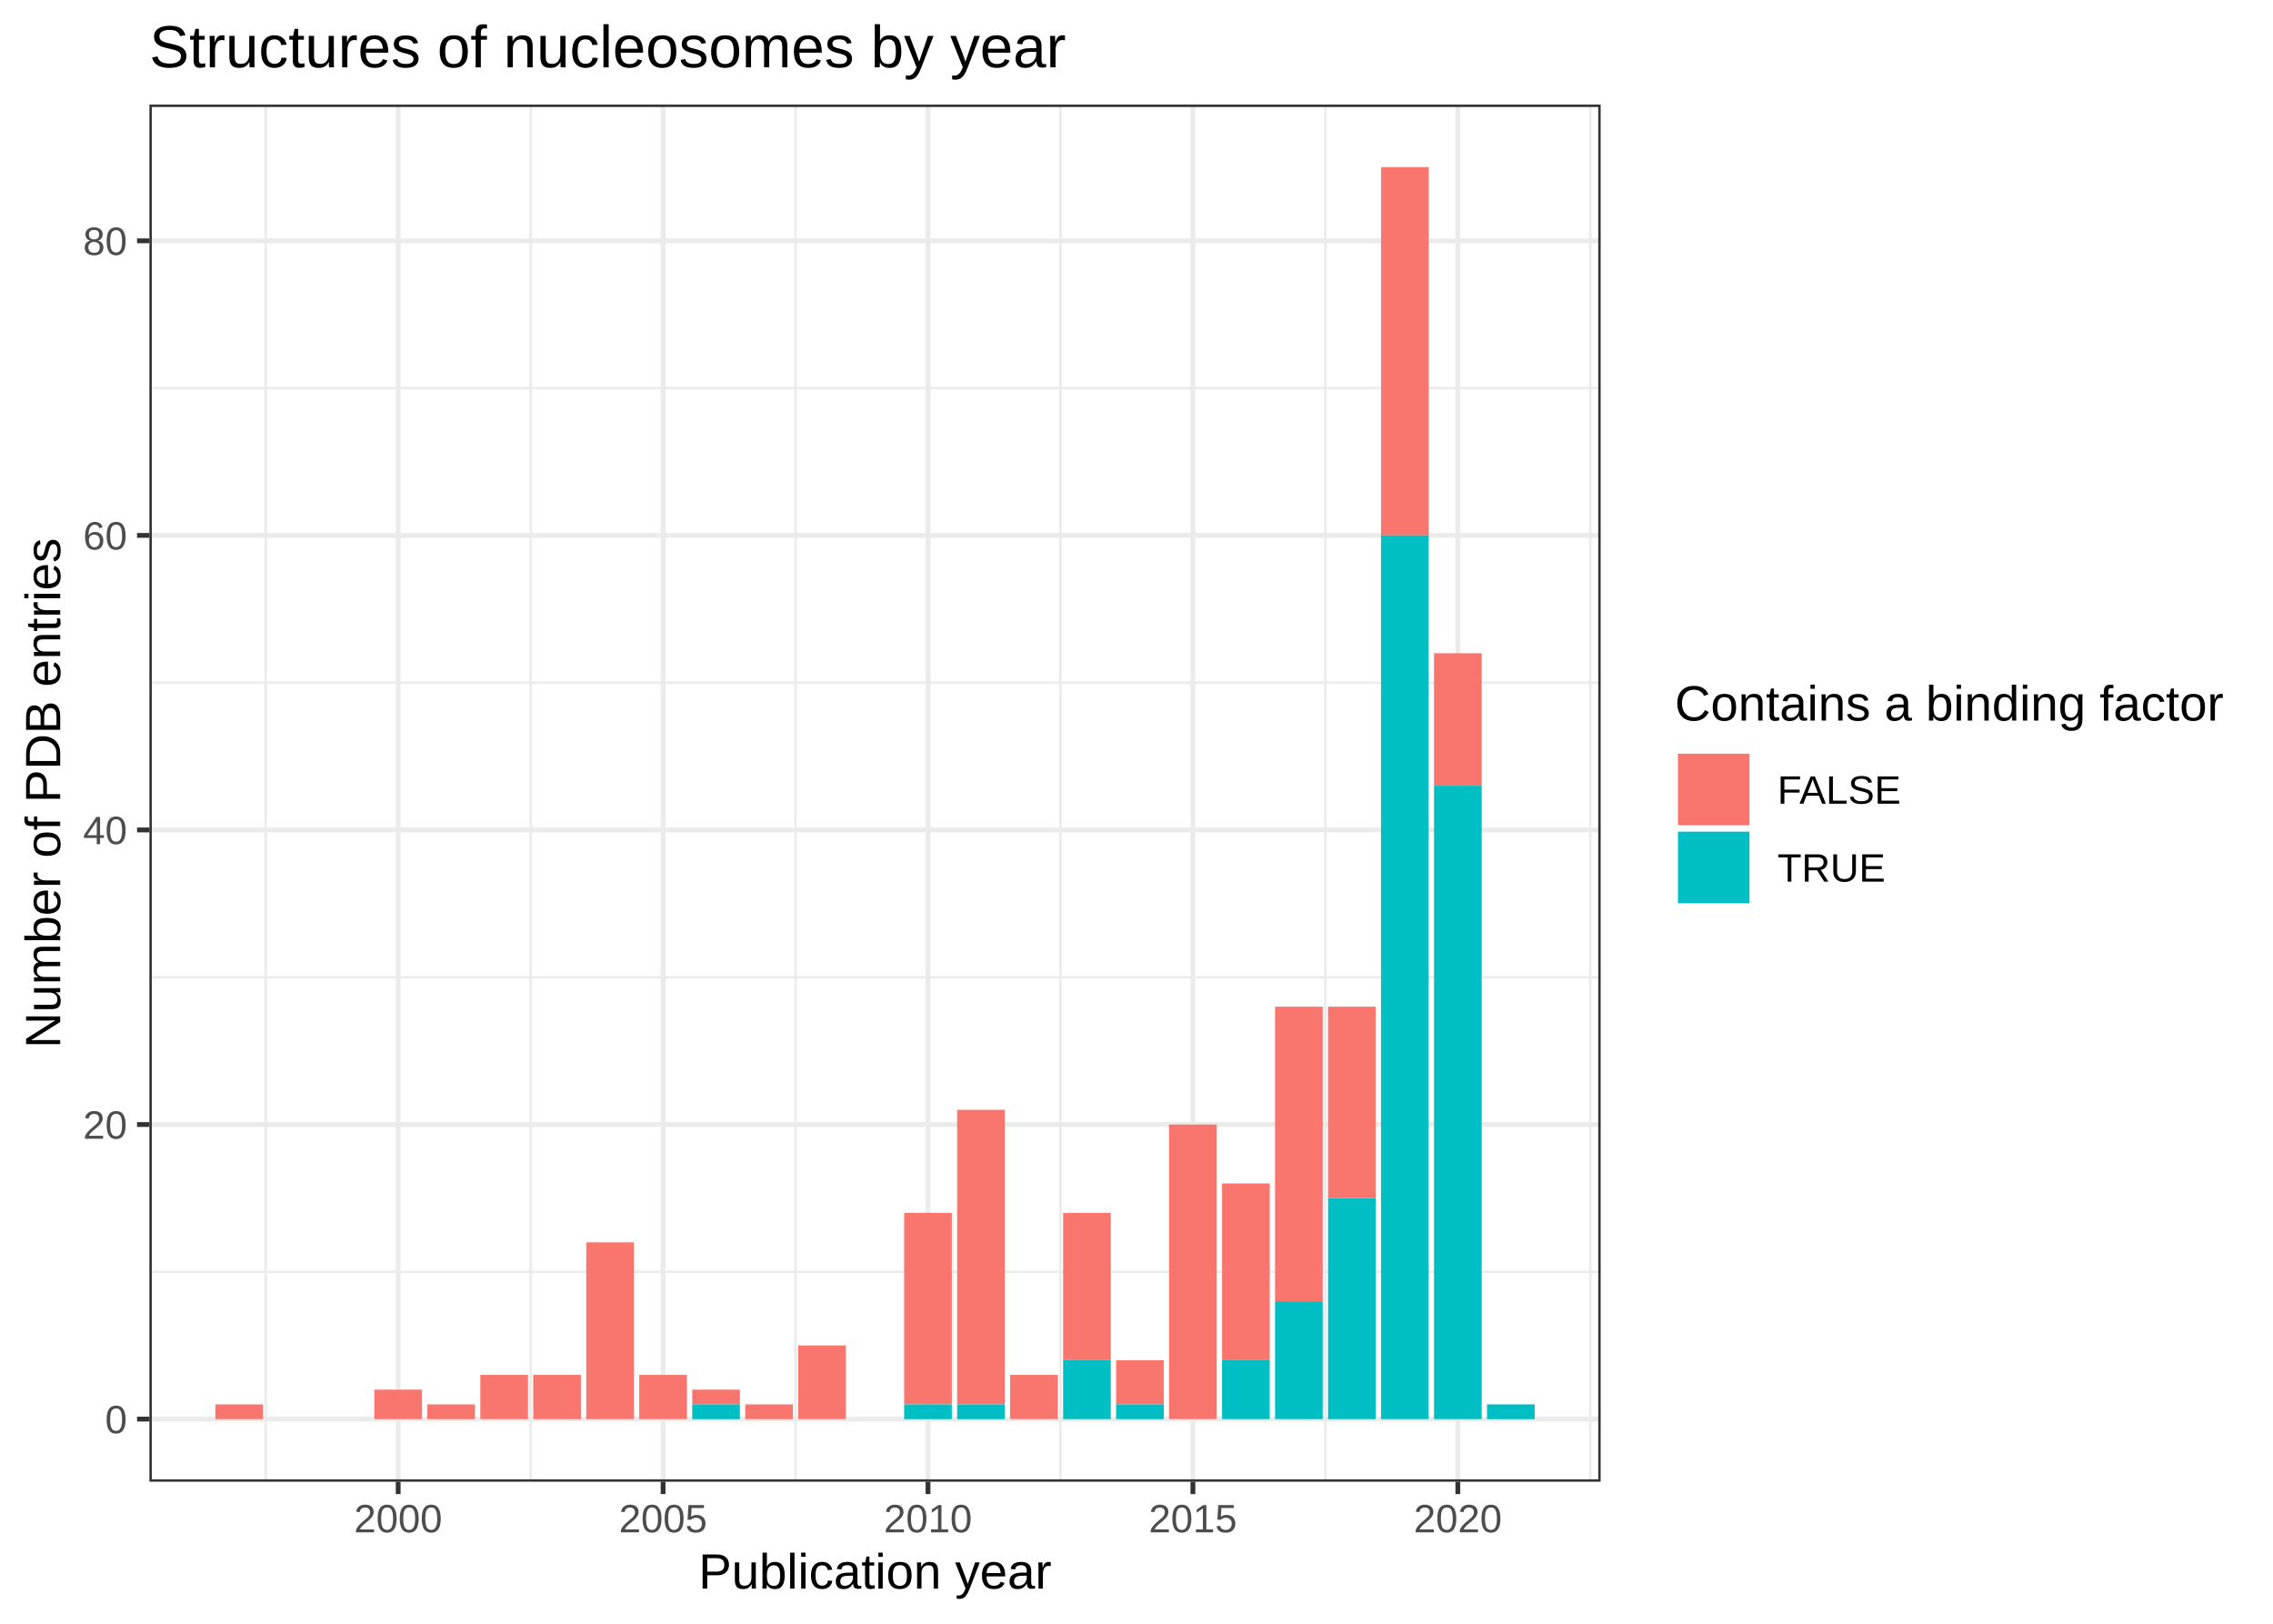
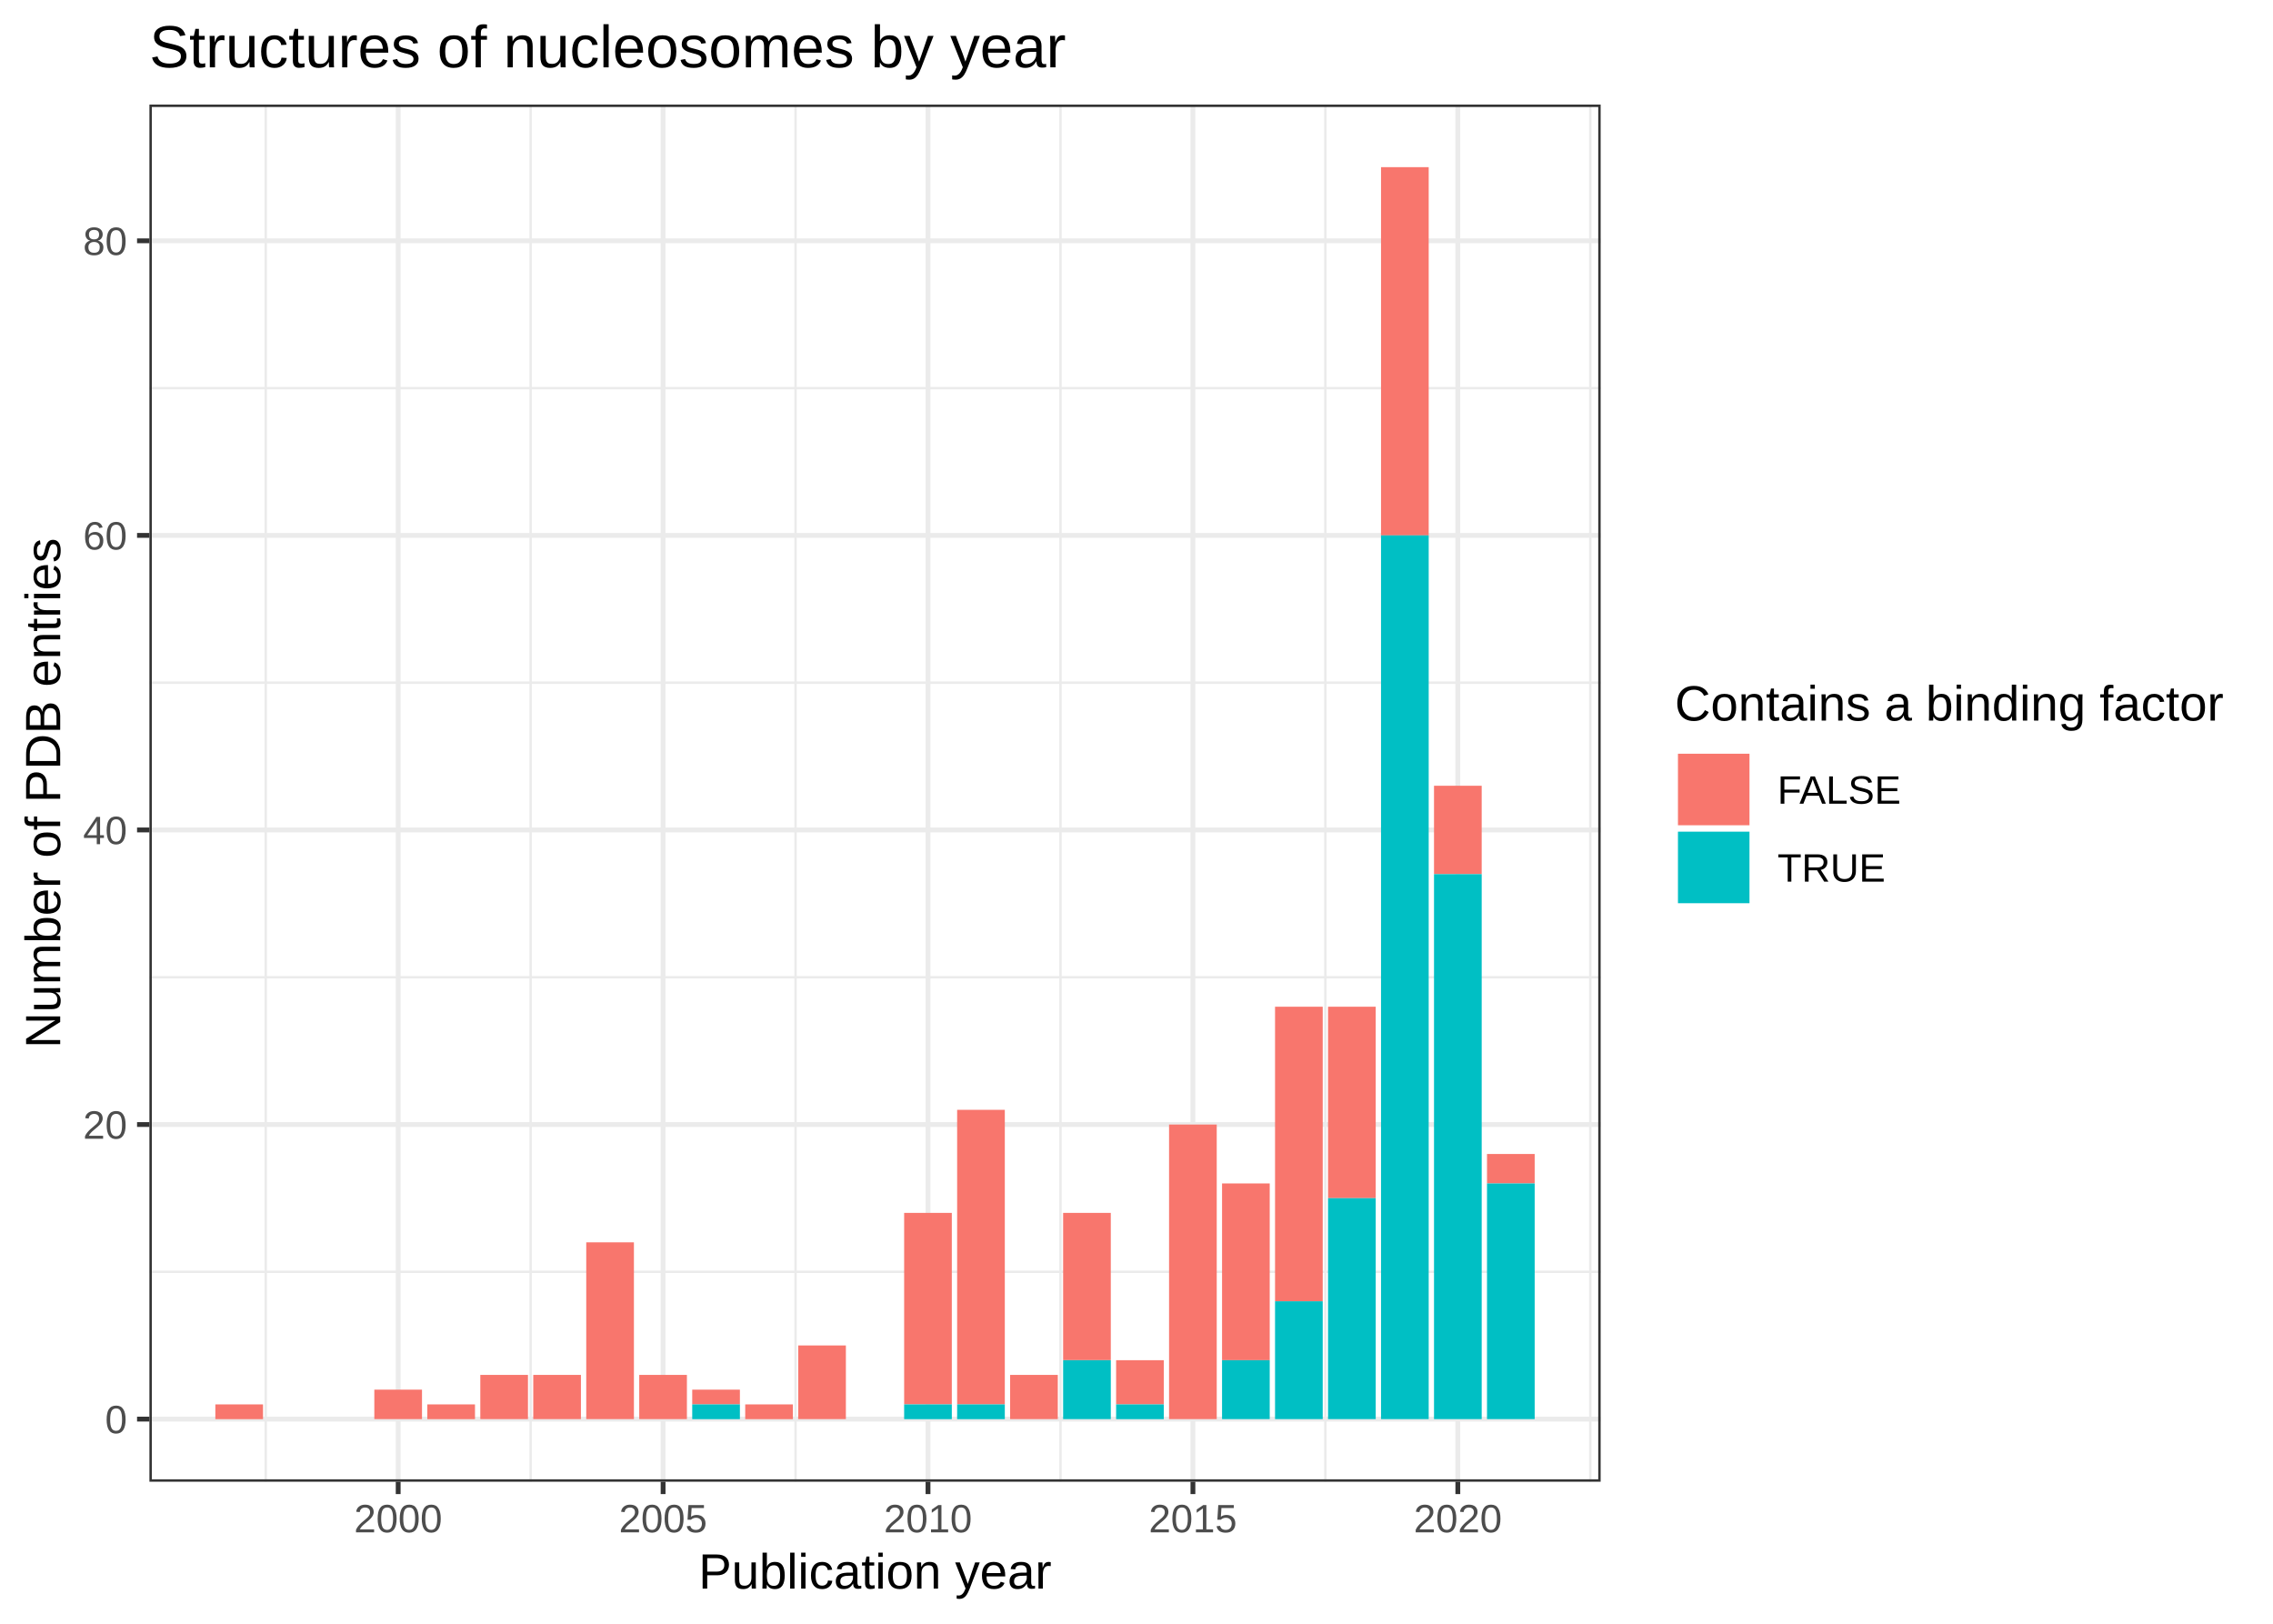
<svg xmlns="http://www.w3.org/2000/svg" viewBox="0 0 504.00 360.00">
  <defs>
    <style type="text/css">
    line, polyline, polygon, path, rect, circle {
      fill: none;
      stroke: #000000;
      stroke-linecap: round;
      stroke-linejoin: round;
      stroke-miterlimit: 10.00;
    }
  </style>
  </defs>
  <rect width="100%" height="100%" style="stroke: none; fill: #FFFFFF;" />
  <rect x="0" y="0" width="504.00" height="360.00" style="stroke-width: 1.07; stroke: #FFFFFF; fill: #FFFFFF;" />
  <defs>
    <clipPath id="cpMzMuMTN8MzU0LjkyfDMyOC41MXwyMy4xOQ==">
      <rect x="33.13" y="23.19" width="321.79" height="305.32" />
    </clipPath>
  </defs>
  <rect x="33.13" y="23.19" width="321.79" height="305.32" style="stroke-width: 1.07; stroke: none; fill: #FFFFFF;" clip-path="url(#cpMzMuMTN8MzU0LjkyfDMyOC41MXwyMy4xOQ==)" />
  <polyline points="33.13,281.98 354.92,281.98 " style="stroke-width: 0.53; stroke: #EBEBEB; stroke-linecap: butt;" clip-path="url(#cpMzMuMTN8MzU0LjkyfDMyOC41MXwyMy4xOQ==)" />
  <polyline points="33.13,216.67 354.92,216.67 " style="stroke-width: 0.53; stroke: #EBEBEB; stroke-linecap: butt;" clip-path="url(#cpMzMuMTN8MzU0LjkyfDMyOC41MXwyMy4xOQ==)" />
  <polyline points="33.13,151.36 354.92,151.36 " style="stroke-width: 0.53; stroke: #EBEBEB; stroke-linecap: butt;" clip-path="url(#cpMzMuMTN8MzU0LjkyfDMyOC41MXwyMy4xOQ==)" />
  <polyline points="33.13,86.05 354.92,86.05 " style="stroke-width: 0.53; stroke: #EBEBEB; stroke-linecap: butt;" clip-path="url(#cpMzMuMTN8MzU0LjkyfDMyOC41MXwyMy4xOQ==)" />
  <polyline points="58.92,328.51 58.92,23.19 " style="stroke-width: 0.53; stroke: #EBEBEB; stroke-linecap: butt;" clip-path="url(#cpMzMuMTN8MzU0LjkyfDMyOC41MXwyMy4xOQ==)" />
  <polyline points="117.66,328.51 117.66,23.19 " style="stroke-width: 0.53; stroke: #EBEBEB; stroke-linecap: butt;" clip-path="url(#cpMzMuMTN8MzU0LjkyfDMyOC41MXwyMy4xOQ==)" />
  <polyline points="176.40,328.51 176.40,23.19 " style="stroke-width: 0.53; stroke: #EBEBEB; stroke-linecap: butt;" clip-path="url(#cpMzMuMTN8MzU0LjkyfDMyOC41MXwyMy4xOQ==)" />
  <polyline points="235.14,328.51 235.14,23.19 " style="stroke-width: 0.53; stroke: #EBEBEB; stroke-linecap: butt;" clip-path="url(#cpMzMuMTN8MzU0LjkyfDMyOC41MXwyMy4xOQ==)" />
  <polyline points="293.88,328.51 293.88,23.19 " style="stroke-width: 0.53; stroke: #EBEBEB; stroke-linecap: butt;" clip-path="url(#cpMzMuMTN8MzU0LjkyfDMyOC41MXwyMy4xOQ==)" />
  <polyline points="352.62,328.51 352.62,23.19 " style="stroke-width: 0.53; stroke: #EBEBEB; stroke-linecap: butt;" clip-path="url(#cpMzMuMTN8MzU0LjkyfDMyOC41MXwyMy4xOQ==)" />
  <polyline points="33.13,314.63 354.92,314.63 " style="stroke-width: 1.07; stroke: #EBEBEB; stroke-linecap: butt;" clip-path="url(#cpMzMuMTN8MzU0LjkyfDMyOC41MXwyMy4xOQ==)" />
  <polyline points="33.13,249.32 354.92,249.32 " style="stroke-width: 1.07; stroke: #EBEBEB; stroke-linecap: butt;" clip-path="url(#cpMzMuMTN8MzU0LjkyfDMyOC41MXwyMy4xOQ==)" />
  <polyline points="33.13,184.01 354.92,184.01 " style="stroke-width: 1.07; stroke: #EBEBEB; stroke-linecap: butt;" clip-path="url(#cpMzMuMTN8MzU0LjkyfDMyOC41MXwyMy4xOQ==)" />
  <polyline points="33.13,118.70 354.92,118.70 " style="stroke-width: 1.07; stroke: #EBEBEB; stroke-linecap: butt;" clip-path="url(#cpMzMuMTN8MzU0LjkyfDMyOC41MXwyMy4xOQ==)" />
  <polyline points="33.13,53.39 354.92,53.39 " style="stroke-width: 1.07; stroke: #EBEBEB; stroke-linecap: butt;" clip-path="url(#cpMzMuMTN8MzU0LjkyfDMyOC41MXwyMy4xOQ==)" />
  <polyline points="88.29,328.51 88.29,23.19 " style="stroke-width: 1.07; stroke: #EBEBEB; stroke-linecap: butt;" clip-path="url(#cpMzMuMTN8MzU0LjkyfDMyOC41MXwyMy4xOQ==)" />
  <polyline points="147.03,328.51 147.03,23.19 " style="stroke-width: 1.07; stroke: #EBEBEB; stroke-linecap: butt;" clip-path="url(#cpMzMuMTN8MzU0LjkyfDMyOC41MXwyMy4xOQ==)" />
  <polyline points="205.77,328.51 205.77,23.19 " style="stroke-width: 1.07; stroke: #EBEBEB; stroke-linecap: butt;" clip-path="url(#cpMzMuMTN8MzU0LjkyfDMyOC41MXwyMy4xOQ==)" />
  <polyline points="264.51,328.51 264.51,23.19 " style="stroke-width: 1.07; stroke: #EBEBEB; stroke-linecap: butt;" clip-path="url(#cpMzMuMTN8MzU0LjkyfDMyOC41MXwyMy4xOQ==)" />
  <polyline points="323.25,328.51 323.25,23.19 " style="stroke-width: 1.07; stroke: #EBEBEB; stroke-linecap: butt;" clip-path="url(#cpMzMuMTN8MzU0LjkyfDMyOC41MXwyMy4xOQ==)" />
  <rect x="47.75" y="311.37" width="10.57" height="3.27" style="stroke-width: 1.07; stroke: none; stroke-linecap: square; stroke-linejoin: miter; fill: #F8766D;" clip-path="url(#cpMzMuMTN8MzU0LjkyfDMyOC41MXwyMy4xOQ==)" />
  <rect x="83.00" y="308.10" width="10.57" height="6.53" style="stroke-width: 1.07; stroke: none; stroke-linecap: square; stroke-linejoin: miter; fill: #F8766D;" clip-path="url(#cpMzMuMTN8MzU0LjkyfDMyOC41MXwyMy4xOQ==)" />
  <rect x="94.75" y="311.37" width="10.57" height="3.27" style="stroke-width: 1.07; stroke: none; stroke-linecap: square; stroke-linejoin: miter; fill: #F8766D;" clip-path="url(#cpMzMuMTN8MzU0LjkyfDMyOC41MXwyMy4xOQ==)" />
  <rect x="106.50" y="304.83" width="10.57" height="9.80" style="stroke-width: 1.07; stroke: none; stroke-linecap: square; stroke-linejoin: miter; fill: #F8766D;" clip-path="url(#cpMzMuMTN8MzU0LjkyfDMyOC41MXwyMy4xOQ==)" />
  <rect x="118.24" y="304.83" width="10.57" height="9.80" style="stroke-width: 1.07; stroke: none; stroke-linecap: square; stroke-linejoin: miter; fill: #F8766D;" clip-path="url(#cpMzMuMTN8MzU0LjkyfDMyOC41MXwyMy4xOQ==)" />
  <rect x="129.99" y="275.44" width="10.57" height="39.19" style="stroke-width: 1.07; stroke: none; stroke-linecap: square; stroke-linejoin: miter; fill: #F8766D;" clip-path="url(#cpMzMuMTN8MzU0LjkyfDMyOC41MXwyMy4xOQ==)" />
  <rect x="141.74" y="304.83" width="10.57" height="9.80" style="stroke-width: 1.07; stroke: none; stroke-linecap: square; stroke-linejoin: miter; fill: #F8766D;" clip-path="url(#cpMzMuMTN8MzU0LjkyfDMyOC41MXwyMy4xOQ==)" />
  <rect x="153.49" y="308.10" width="10.57" height="3.27" style="stroke-width: 1.07; stroke: none; stroke-linecap: square; stroke-linejoin: miter; fill: #F8766D;" clip-path="url(#cpMzMuMTN8MzU0LjkyfDMyOC41MXwyMy4xOQ==)" />
  <rect x="165.24" y="311.37" width="10.57" height="3.27" style="stroke-width: 1.07; stroke: none; stroke-linecap: square; stroke-linejoin: miter; fill: #F8766D;" clip-path="url(#cpMzMuMTN8MzU0LjkyfDMyOC41MXwyMy4xOQ==)" />
  <rect x="176.99" y="298.30" width="10.57" height="16.33" style="stroke-width: 1.07; stroke: none; stroke-linecap: square; stroke-linejoin: miter; fill: #F8766D;" clip-path="url(#cpMzMuMTN8MzU0LjkyfDMyOC41MXwyMy4xOQ==)" />
  <rect x="200.48" y="268.91" width="10.57" height="42.45" style="stroke-width: 1.07; stroke: none; stroke-linecap: square; stroke-linejoin: miter; fill: #F8766D;" clip-path="url(#cpMzMuMTN8MzU0LjkyfDMyOC41MXwyMy4xOQ==)" />
  <rect x="212.23" y="246.06" width="10.57" height="65.31" style="stroke-width: 1.07; stroke: none; stroke-linecap: square; stroke-linejoin: miter; fill: #F8766D;" clip-path="url(#cpMzMuMTN8MzU0LjkyfDMyOC41MXwyMy4xOQ==)" />
  <rect x="223.98" y="304.83" width="10.57" height="9.80" style="stroke-width: 1.07; stroke: none; stroke-linecap: square; stroke-linejoin: miter; fill: #F8766D;" clip-path="url(#cpMzMuMTN8MzU0LjkyfDMyOC41MXwyMy4xOQ==)" />
  <rect x="235.73" y="268.91" width="10.57" height="32.65" style="stroke-width: 1.07; stroke: none; stroke-linecap: square; stroke-linejoin: miter; fill: #F8766D;" clip-path="url(#cpMzMuMTN8MzU0LjkyfDMyOC41MXwyMy4xOQ==)" />
  <rect x="247.48" y="301.57" width="10.57" height="9.80" style="stroke-width: 1.07; stroke: none; stroke-linecap: square; stroke-linejoin: miter; fill: #F8766D;" clip-path="url(#cpMzMuMTN8MzU0LjkyfDMyOC41MXwyMy4xOQ==)" />
  <rect x="259.22" y="249.32" width="10.57" height="65.31" style="stroke-width: 1.07; stroke: none; stroke-linecap: square; stroke-linejoin: miter; fill: #F8766D;" clip-path="url(#cpMzMuMTN8MzU0LjkyfDMyOC41MXwyMy4xOQ==)" />
  <rect x="270.97" y="262.38" width="10.57" height="39.19" style="stroke-width: 1.07; stroke: none; stroke-linecap: square; stroke-linejoin: miter; fill: #F8766D;" clip-path="url(#cpMzMuMTN8MzU0LjkyfDMyOC41MXwyMy4xOQ==)" />
  <rect x="282.72" y="223.20" width="10.57" height="65.31" style="stroke-width: 1.07; stroke: none; stroke-linecap: square; stroke-linejoin: miter; fill: #F8766D;" clip-path="url(#cpMzMuMTN8MzU0LjkyfDMyOC41MXwyMy4xOQ==)" />
  <rect x="294.47" y="223.20" width="10.57" height="42.45" style="stroke-width: 1.07; stroke: none; stroke-linecap: square; stroke-linejoin: miter; fill: #F8766D;" clip-path="url(#cpMzMuMTN8MzU0LjkyfDMyOC41MXwyMy4xOQ==)" />
  <rect x="306.22" y="37.06" width="10.57" height="81.64" style="stroke-width: 1.07; stroke: none; stroke-linecap: square; stroke-linejoin: miter; fill: #F8766D;" clip-path="url(#cpMzMuMTN8MzU0LjkyfDMyOC41MXwyMy4xOQ==)" />
-   <rect x="317.97" y="144.83" width="10.57" height="29.39" style="stroke-width: 1.07; stroke: none; stroke-linecap: square; stroke-linejoin: miter; fill: #F8766D;" clip-path="url(#cpMzMuMTN8MzU0LjkyfDMyOC41MXwyMy4xOQ==)" />
+   <rect x="317.97" y="174.21" width="10.57" height="19.59" style="stroke-width: 1.07; stroke: none; stroke-linecap: square; stroke-linejoin: miter; fill: #F8766D;" clip-path="url(#cpMzMuMTN8MzU0LjkyfDMyOC41MXwyMy4xOQ==)" />
+   <rect x="329.72" y="255.85" width="10.57" height="6.53" style="stroke-width: 1.07; stroke: none; stroke-linecap: square; stroke-linejoin: miter; fill: #F8766D;" clip-path="url(#cpMzMuMTN8MzU0LjkyfDMyOC41MXwyMy4xOQ==)" />
  <rect x="153.49" y="311.37" width="10.57" height="3.27" style="stroke-width: 1.07; stroke: none; stroke-linecap: square; stroke-linejoin: miter; fill: #00BFC4;" clip-path="url(#cpMzMuMTN8MzU0LjkyfDMyOC41MXwyMy4xOQ==)" />
  <rect x="200.48" y="311.37" width="10.57" height="3.27" style="stroke-width: 1.07; stroke: none; stroke-linecap: square; stroke-linejoin: miter; fill: #00BFC4;" clip-path="url(#cpMzMuMTN8MzU0LjkyfDMyOC41MXwyMy4xOQ==)" />
  <rect x="212.23" y="311.37" width="10.57" height="3.27" style="stroke-width: 1.07; stroke: none; stroke-linecap: square; stroke-linejoin: miter; fill: #00BFC4;" clip-path="url(#cpMzMuMTN8MzU0LjkyfDMyOC41MXwyMy4xOQ==)" />
  <rect x="235.73" y="301.57" width="10.57" height="13.06" style="stroke-width: 1.07; stroke: none; stroke-linecap: square; stroke-linejoin: miter; fill: #00BFC4;" clip-path="url(#cpMzMuMTN8MzU0LjkyfDMyOC41MXwyMy4xOQ==)" />
  <rect x="247.48" y="311.37" width="10.57" height="3.27" style="stroke-width: 1.07; stroke: none; stroke-linecap: square; stroke-linejoin: miter; fill: #00BFC4;" clip-path="url(#cpMzMuMTN8MzU0LjkyfDMyOC41MXwyMy4xOQ==)" />
  <rect x="270.97" y="301.57" width="10.57" height="13.06" style="stroke-width: 1.07; stroke: none; stroke-linecap: square; stroke-linejoin: miter; fill: #00BFC4;" clip-path="url(#cpMzMuMTN8MzU0LjkyfDMyOC41MXwyMy4xOQ==)" />
  <rect x="282.72" y="288.51" width="10.57" height="26.12" style="stroke-width: 1.07; stroke: none; stroke-linecap: square; stroke-linejoin: miter; fill: #00BFC4;" clip-path="url(#cpMzMuMTN8MzU0LjkyfDMyOC41MXwyMy4xOQ==)" />
  <rect x="294.47" y="265.65" width="10.57" height="48.98" style="stroke-width: 1.07; stroke: none; stroke-linecap: square; stroke-linejoin: miter; fill: #00BFC4;" clip-path="url(#cpMzMuMTN8MzU0LjkyfDMyOC41MXwyMy4xOQ==)" />
  <rect x="306.22" y="118.70" width="10.57" height="195.93" style="stroke-width: 1.07; stroke: none; stroke-linecap: square; stroke-linejoin: miter; fill: #00BFC4;" clip-path="url(#cpMzMuMTN8MzU0LjkyfDMyOC41MXwyMy4xOQ==)" />
-   <rect x="317.97" y="174.21" width="10.57" height="140.42" style="stroke-width: 1.07; stroke: none; stroke-linecap: square; stroke-linejoin: miter; fill: #00BFC4;" clip-path="url(#cpMzMuMTN8MzU0LjkyfDMyOC41MXwyMy4xOQ==)" />
-   <rect x="329.72" y="311.37" width="10.57" height="3.27" style="stroke-width: 1.07; stroke: none; stroke-linecap: square; stroke-linejoin: miter; fill: #00BFC4;" clip-path="url(#cpMzMuMTN8MzU0LjkyfDMyOC41MXwyMy4xOQ==)" />
+   <rect x="317.97" y="193.81" width="10.57" height="120.82" style="stroke-width: 1.07; stroke: none; stroke-linecap: square; stroke-linejoin: miter; fill: #00BFC4;" clip-path="url(#cpMzMuMTN8MzU0LjkyfDMyOC41MXwyMy4xOQ==)" />
+   <rect x="329.72" y="262.38" width="10.57" height="52.25" style="stroke-width: 1.07; stroke: none; stroke-linecap: square; stroke-linejoin: miter; fill: #00BFC4;" clip-path="url(#cpMzMuMTN8MzU0LjkyfDMyOC41MXwyMy4xOQ==)" />
  <rect x="33.13" y="23.19" width="321.79" height="305.32" style="stroke-width: 1.07; stroke: #333333;" clip-path="url(#cpMzMuMTN8MzU0LjkyfDMyOC41MXwyMy4xOQ==)" />
  <defs>
    <clipPath id="cpMC4wMHw1MDQuMDB8MzYwLjAwfDAuMDA=">
      <rect x="0.00" y="0.00" width="504.00" height="360.00" />
    </clipPath>
  </defs>
  <g clip-path="url(#cpMC4wMHw1MDQuMDB8MzYwLjAwfDAuMDA=)">
    <text x="23.30" y="317.78" style="font-size: 8.80px; fill: #4D4D4D; font-family: Arial;" textLength="4.89px" lengthAdjust="spacingAndGlyphs">0</text>
  </g>
  <g clip-path="url(#cpMC4wMHw1MDQuMDB8MzYwLjAwfDAuMDA=)">
    <text x="18.41" y="252.47" style="font-size: 8.80px; fill: #4D4D4D; font-family: Arial;" textLength="9.79px" lengthAdjust="spacingAndGlyphs">20</text>
  </g>
  <g clip-path="url(#cpMC4wMHw1MDQuMDB8MzYwLjAwfDAuMDA=)">
    <text x="18.41" y="187.16" style="font-size: 8.80px; fill: #4D4D4D; font-family: Arial;" textLength="9.79px" lengthAdjust="spacingAndGlyphs">40</text>
  </g>
  <g clip-path="url(#cpMC4wMHw1MDQuMDB8MzYwLjAwfDAuMDA=)">
    <text x="18.41" y="121.85" style="font-size: 8.80px; fill: #4D4D4D; font-family: Arial;" textLength="9.79px" lengthAdjust="spacingAndGlyphs">60</text>
  </g>
  <g clip-path="url(#cpMC4wMHw1MDQuMDB8MzYwLjAwfDAuMDA=)">
    <text x="18.41" y="56.54" style="font-size: 8.80px; fill: #4D4D4D; font-family: Arial;" textLength="9.79px" lengthAdjust="spacingAndGlyphs">80</text>
  </g>
  <polyline points="30.39,314.63 33.13,314.63 " style="stroke-width: 1.07; stroke: #333333; stroke-linecap: butt;" clip-path="url(#cpMC4wMHw1MDQuMDB8MzYwLjAwfDAuMDA=)" />
  <polyline points="30.39,249.32 33.13,249.32 " style="stroke-width: 1.07; stroke: #333333; stroke-linecap: butt;" clip-path="url(#cpMC4wMHw1MDQuMDB8MzYwLjAwfDAuMDA=)" />
  <polyline points="30.39,184.01 33.13,184.01 " style="stroke-width: 1.07; stroke: #333333; stroke-linecap: butt;" clip-path="url(#cpMC4wMHw1MDQuMDB8MzYwLjAwfDAuMDA=)" />
  <polyline points="30.39,118.70 33.13,118.70 " style="stroke-width: 1.07; stroke: #333333; stroke-linecap: butt;" clip-path="url(#cpMC4wMHw1MDQuMDB8MzYwLjAwfDAuMDA=)" />
  <polyline points="30.39,53.39 33.13,53.39 " style="stroke-width: 1.07; stroke: #333333; stroke-linecap: butt;" clip-path="url(#cpMC4wMHw1MDQuMDB8MzYwLjAwfDAuMDA=)" />
  <polyline points="88.29,331.25 88.29,328.51 " style="stroke-width: 1.07; stroke: #333333; stroke-linecap: butt;" clip-path="url(#cpMC4wMHw1MDQuMDB8MzYwLjAwfDAuMDA=)" />
  <polyline points="147.03,331.25 147.03,328.51 " style="stroke-width: 1.07; stroke: #333333; stroke-linecap: butt;" clip-path="url(#cpMC4wMHw1MDQuMDB8MzYwLjAwfDAuMDA=)" />
  <polyline points="205.77,331.25 205.77,328.51 " style="stroke-width: 1.07; stroke: #333333; stroke-linecap: butt;" clip-path="url(#cpMC4wMHw1MDQuMDB8MzYwLjAwfDAuMDA=)" />
  <polyline points="264.51,331.25 264.51,328.51 " style="stroke-width: 1.07; stroke: #333333; stroke-linecap: butt;" clip-path="url(#cpMC4wMHw1MDQuMDB8MzYwLjAwfDAuMDA=)" />
  <polyline points="323.25,331.25 323.25,328.51 " style="stroke-width: 1.07; stroke: #333333; stroke-linecap: butt;" clip-path="url(#cpMC4wMHw1MDQuMDB8MzYwLjAwfDAuMDA=)" />
  <g clip-path="url(#cpMC4wMHw1MDQuMDB8MzYwLjAwfDAuMDA=)">
    <text x="78.50" y="339.74" style="font-size: 8.80px; fill: #4D4D4D; font-family: Arial;" textLength="19.58px" lengthAdjust="spacingAndGlyphs">2000</text>
  </g>
  <g clip-path="url(#cpMC4wMHw1MDQuMDB8MzYwLjAwfDAuMDA=)">
    <text x="137.24" y="339.74" style="font-size: 8.80px; fill: #4D4D4D; font-family: Arial;" textLength="19.58px" lengthAdjust="spacingAndGlyphs">2005</text>
  </g>
  <g clip-path="url(#cpMC4wMHw1MDQuMDB8MzYwLjAwfDAuMDA=)">
    <text x="195.98" y="339.74" style="font-size: 8.80px; fill: #4D4D4D; font-family: Arial;" textLength="19.58px" lengthAdjust="spacingAndGlyphs">2010</text>
  </g>
  <g clip-path="url(#cpMC4wMHw1MDQuMDB8MzYwLjAwfDAuMDA=)">
    <text x="254.72" y="339.74" style="font-size: 8.80px; fill: #4D4D4D; font-family: Arial;" textLength="19.58px" lengthAdjust="spacingAndGlyphs">2015</text>
  </g>
  <g clip-path="url(#cpMC4wMHw1MDQuMDB8MzYwLjAwfDAuMDA=)">
    <text x="313.47" y="339.74" style="font-size: 8.80px; fill: #4D4D4D; font-family: Arial;" textLength="19.58px" lengthAdjust="spacingAndGlyphs">2020</text>
  </g>
  <g clip-path="url(#cpMC4wMHw1MDQuMDB8MzYwLjAwfDAuMDA=)">
    <text x="154.89" y="352.21" style="font-size: 11.00px; font-family: Arial;" textLength="78.27px" lengthAdjust="spacingAndGlyphs">Publication year</text>
  </g>
  <g clip-path="url(#cpMC4wMHw1MDQuMDB8MzYwLjAwfDAuMDA=)">
    <text transform="translate(13.35,232.40) rotate(-90)" style="font-size: 11.00px; font-family: Arial;" textLength="113.10px" lengthAdjust="spacingAndGlyphs">Number of PDB entries</text>
  </g>
  <rect x="365.87" y="145.25" width="132.65" height="61.19" style="stroke-width: 1.07; stroke: none; fill: #FFFFFF;" clip-path="url(#cpMC4wMHw1MDQuMDB8MzYwLjAwfDAuMDA=)" />
  <g clip-path="url(#cpMC4wMHw1MDQuMDB8MzYwLjAwfDAuMDA=)">
    <text x="371.35" y="159.76" style="font-size: 11.00px; font-family: Arial;" textLength="121.69px" lengthAdjust="spacingAndGlyphs">Contains a binding factor</text>
  </g>
  <rect x="371.35" y="166.40" width="17.28" height="17.28" style="stroke-width: 1.07; stroke: none; fill: #FFFFFF;" clip-path="url(#cpMC4wMHw1MDQuMDB8MzYwLjAwfDAuMDA=)" />
  <rect x="372.06" y="167.11" width="15.86" height="15.86" style="stroke-width: 1.07; stroke: none; stroke-linecap: square; stroke-linejoin: miter; fill: #F8766D;" clip-path="url(#cpMC4wMHw1MDQuMDB8MzYwLjAwfDAuMDA=)" />
  <rect x="371.35" y="183.68" width="17.28" height="17.28" style="stroke-width: 1.07; stroke: none; fill: #FFFFFF;" clip-path="url(#cpMC4wMHw1MDQuMDB8MzYwLjAwfDAuMDA=)" />
  <rect x="372.06" y="184.39" width="15.86" height="15.86" style="stroke-width: 1.07; stroke: none; stroke-linecap: square; stroke-linejoin: miter; fill: #00BFC4;" clip-path="url(#cpMC4wMHw1MDQuMDB8MzYwLjAwfDAuMDA=)" />
  <g clip-path="url(#cpMC4wMHw1MDQuMDB8MzYwLjAwfDAuMDA=)">
    <text x="394.11" y="178.19" style="font-size: 8.80px; font-family: Arial;" textLength="27.88px" lengthAdjust="spacingAndGlyphs">FALSE</text>
  </g>
  <g clip-path="url(#cpMC4wMHw1MDQuMDB8MzYwLjAwfDAuMDA=)">
    <text x="394.11" y="195.47" style="font-size: 8.80px; font-family: Arial;" textLength="23.96px" lengthAdjust="spacingAndGlyphs">TRUE</text>
  </g>
  <g clip-path="url(#cpMC4wMHw1MDQuMDB8MzYwLjAwfDAuMDA=)">
    <text x="33.13" y="14.93" style="font-size: 13.20px; font-family: Arial;" textLength="203.23px" lengthAdjust="spacingAndGlyphs">Structures of nucleosomes by year</text>
  </g>
</svg>
